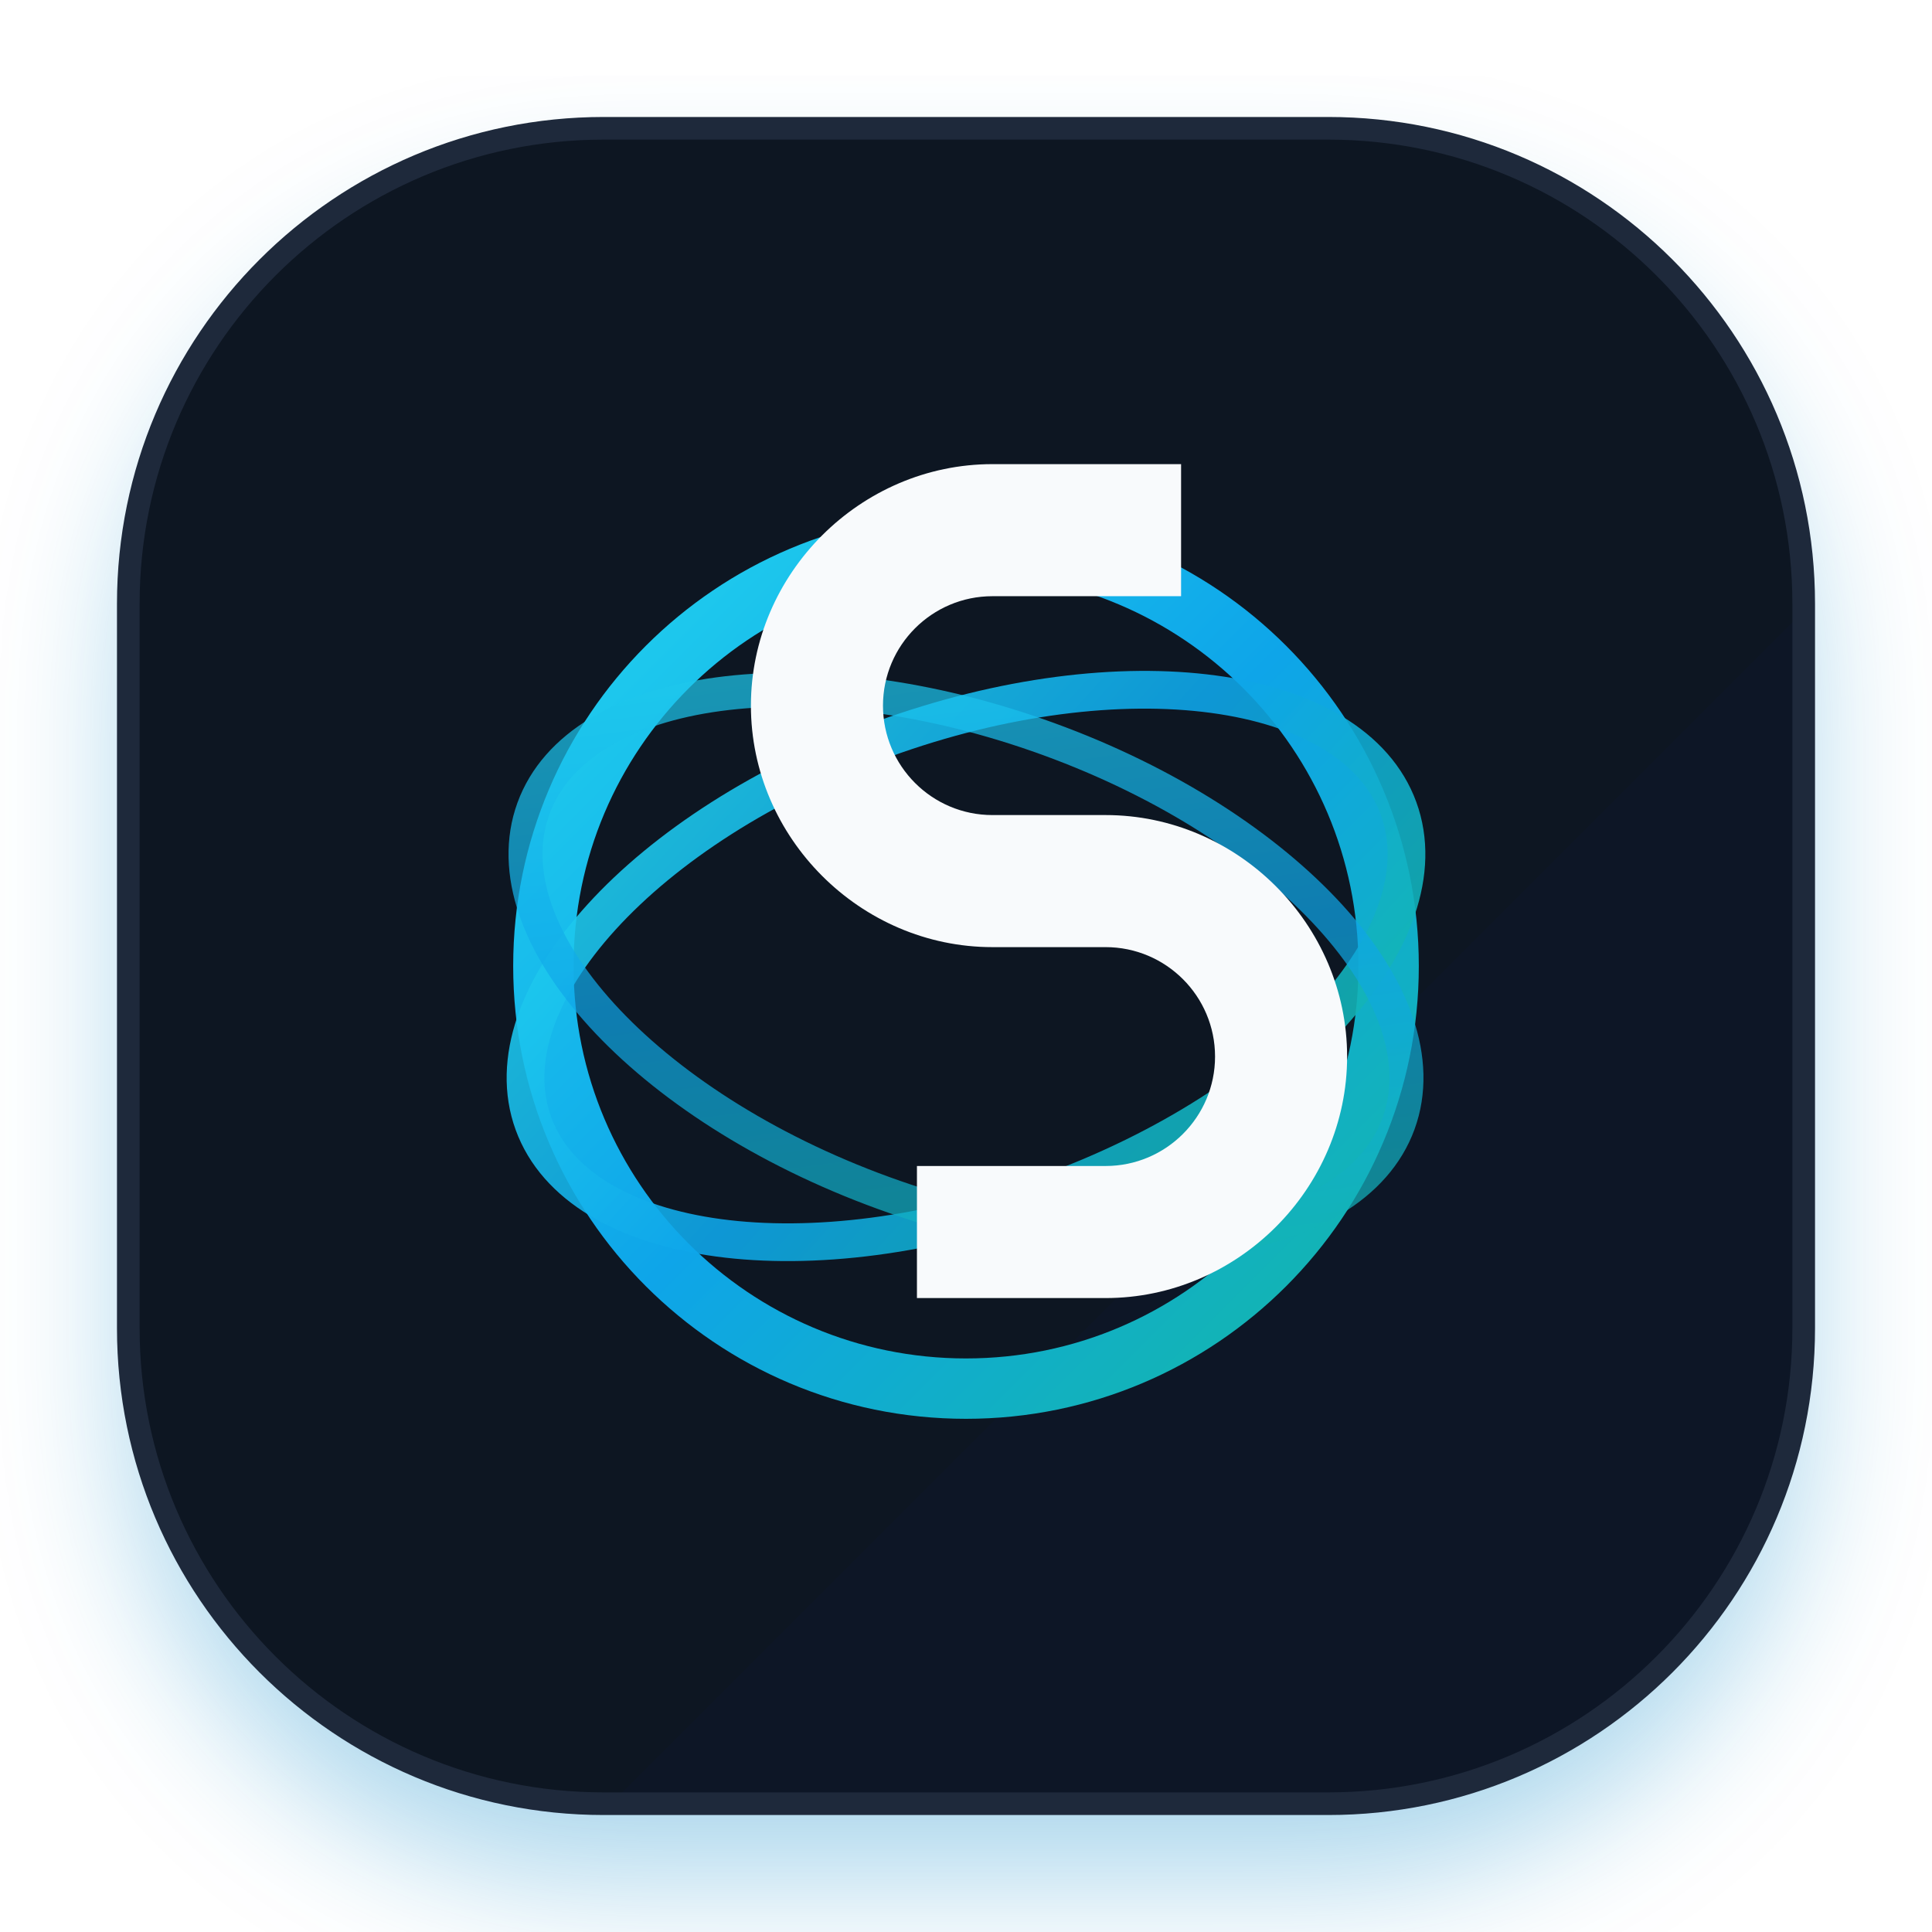
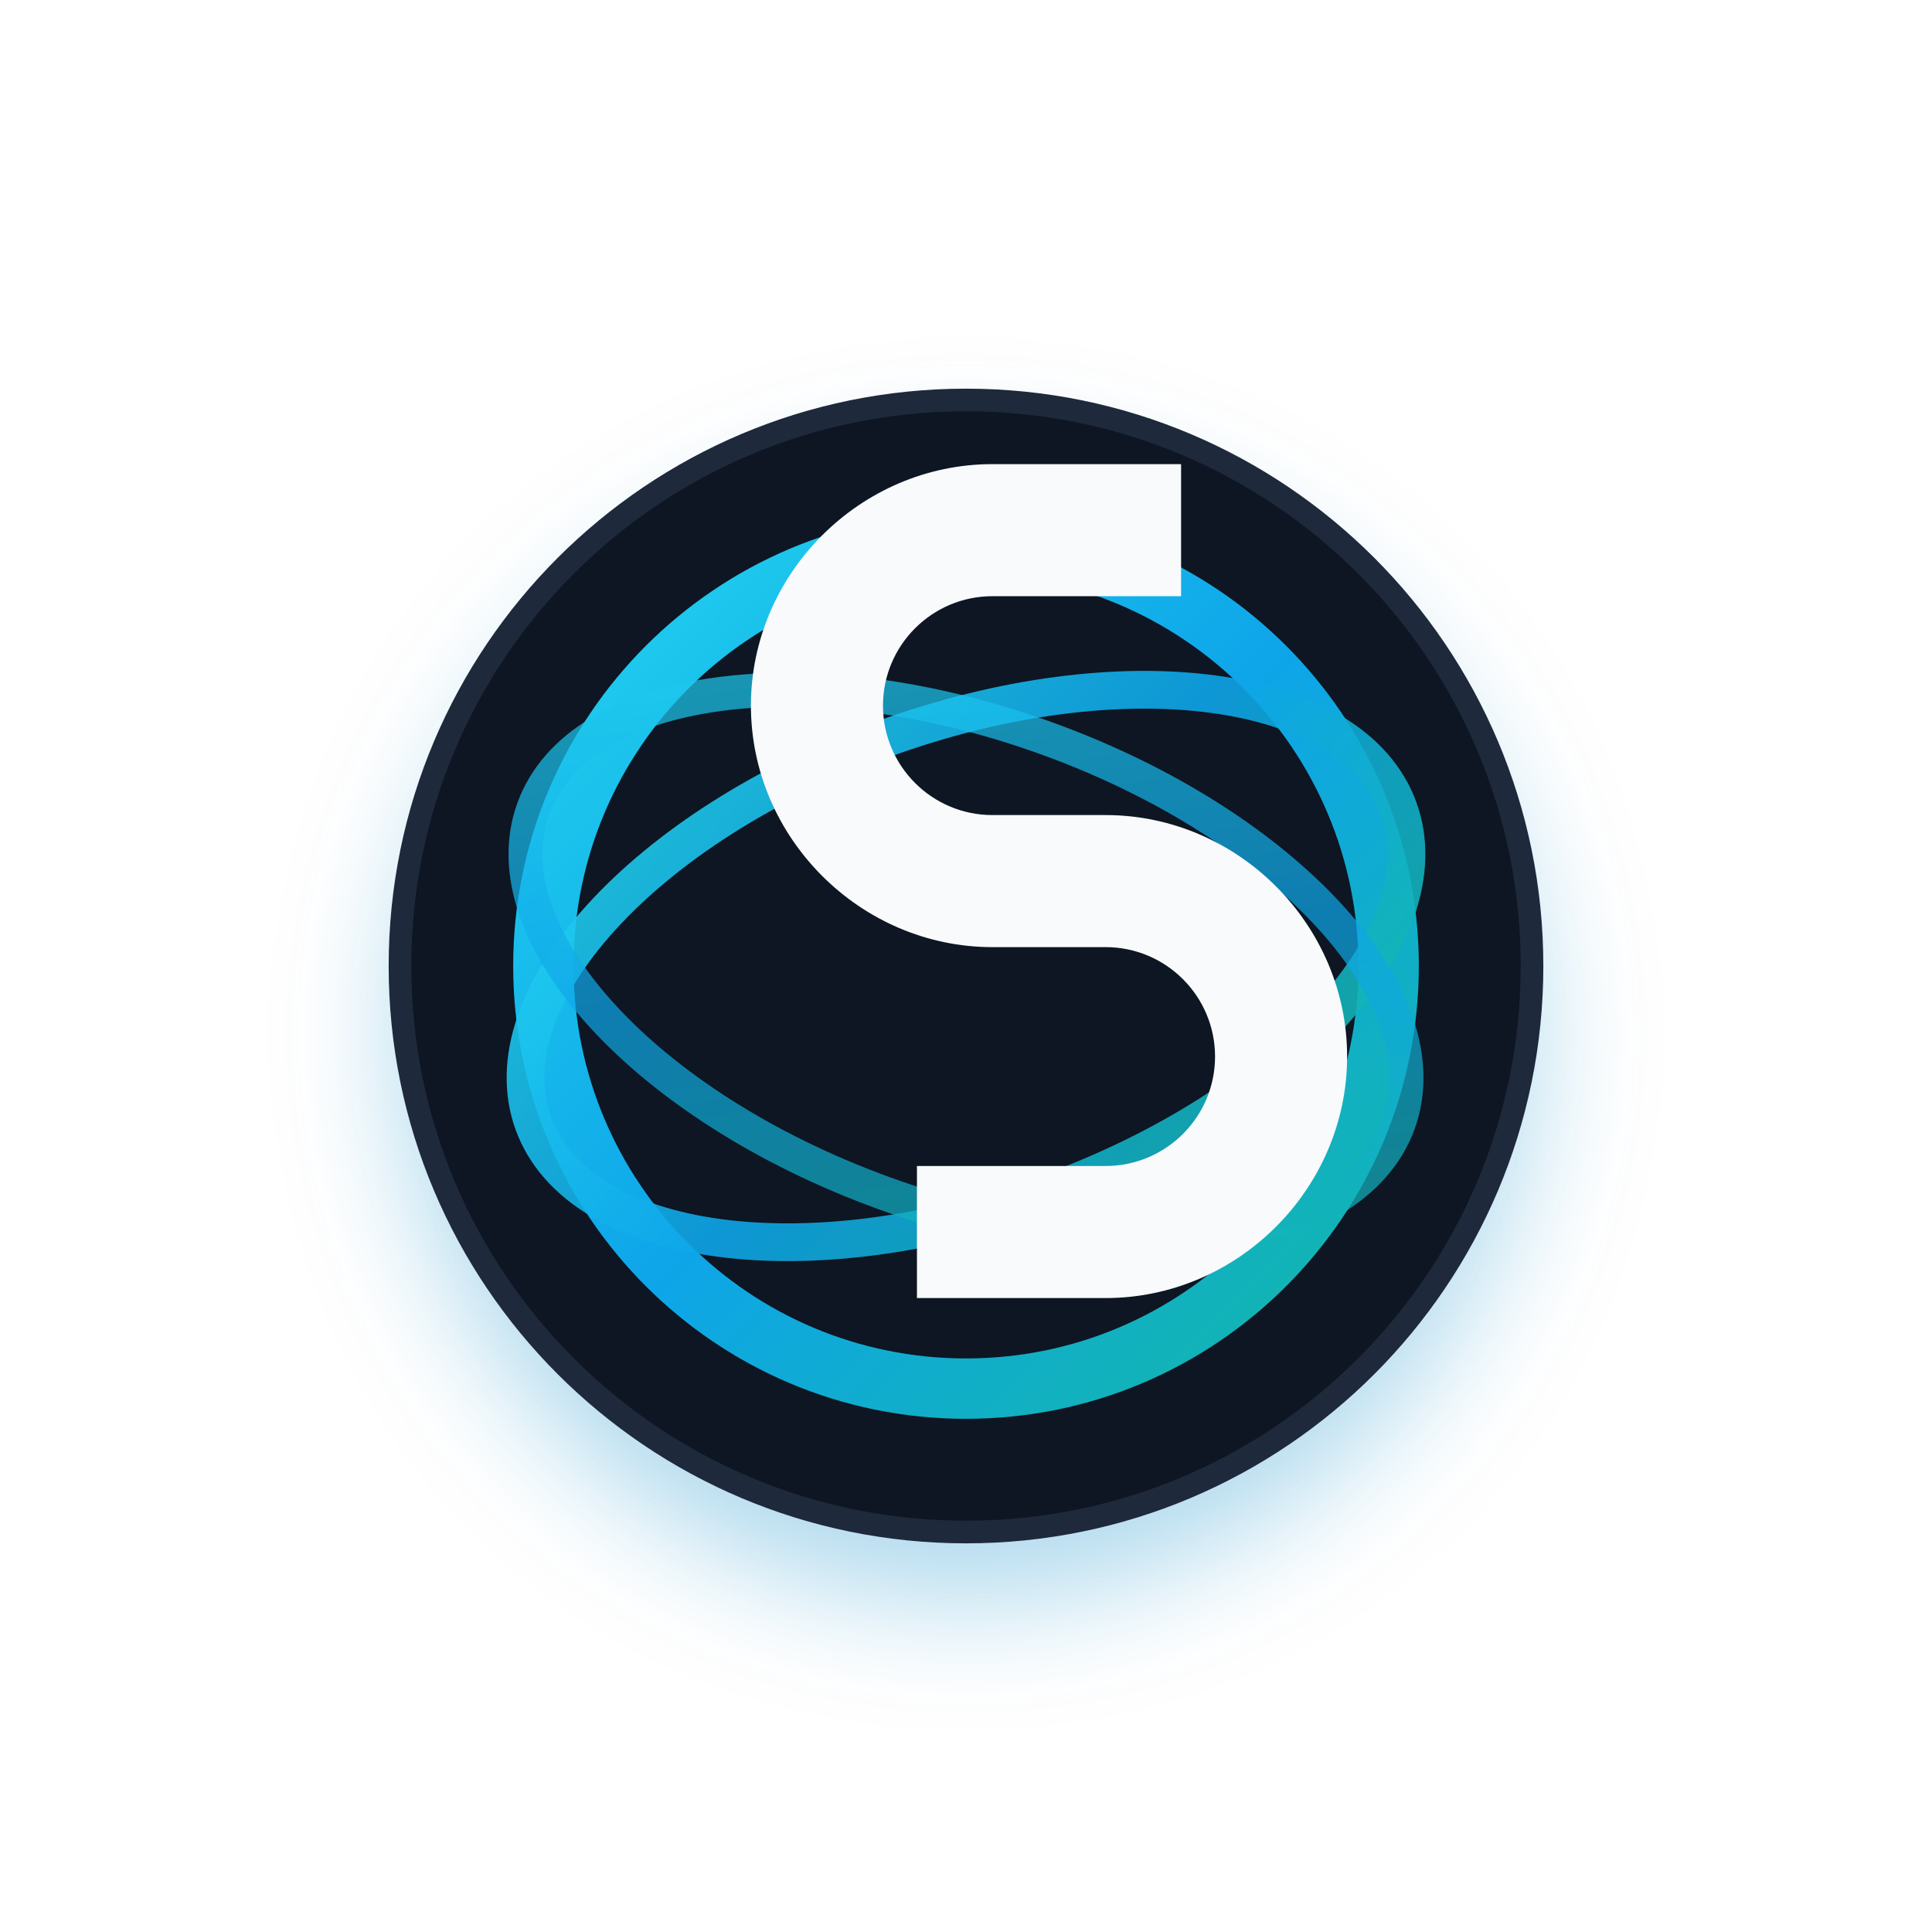
<svg xmlns="http://www.w3.org/2000/svg" viewBox="0 0 512 512" role="img" aria-label="StudySphere logo">
  <defs>
-     <linearGradient id="ss-bg" x1="0%" y1="0%" x2="100%" y2="100%">
-       <stop offset="0%" stop-color="#0b1220" />
-       <stop offset="100%" stop-color="#111827" />
-     </linearGradient>
    <linearGradient id="ss-accent" x1="0%" y1="0%" x2="100%" y2="100%">
      <stop offset="0%" stop-color="#22d3ee" />
      <stop offset="50%" stop-color="#0ea5e9" />
      <stop offset="100%" stop-color="#14b8a6" />
    </linearGradient>
    <filter id="ss-shadow" x="-30%" y="-30%" width="180%" height="180%">
-       <feDropShadow dx="0" dy="20" stdDeviation="18" flood-color="#0284c7" flood-opacity="0.33" />
+       <feDropShadow dx="0" dy="18" stdDeviation="16" flood-color="#0284c7" flood-opacity="0.32" />
    </filter>
  </defs>
  <g filter="url(#ss-shadow)">
-     <rect x="34" y="34" width="444" height="444" rx="126" fill="url(#ss-bg)" />
+     <circle cx="256" cy="256" r="150" fill="#0b1220" />
  </g>
-   <rect x="34" y="34" width="444" height="444" rx="126" fill="none" stroke="#1e293b" stroke-width="6" />
+   <circle cx="256" cy="256" r="150" fill="none" stroke="#1e293b" stroke-width="6" />
  <circle cx="256" cy="256" r="112" fill="none" stroke="url(#ss-accent)" stroke-width="16" />
  <ellipse cx="256" cy="256" rx="122" ry="64" fill="none" stroke="url(#ss-accent)" stroke-opacity="0.9" stroke-width="10" transform="rotate(-20 256 256)" />
  <ellipse cx="256" cy="256" rx="122" ry="64" fill="none" stroke="url(#ss-accent)" stroke-opacity="0.72" stroke-width="9" transform="rotate(20 256 256)" />
  <path d="M199 187c0-35 29-64 64-64h50v35h-50c-16 0-29 13-29 29s13 29 29 29h30c35 0 64 29 64 64s-29 64-64 64h-50v-35h50c16 0 29-13 29-29s-13-29-29-29h-30c-35 0-64-29-64-64Z" fill="#f8fafc" />
</svg>
